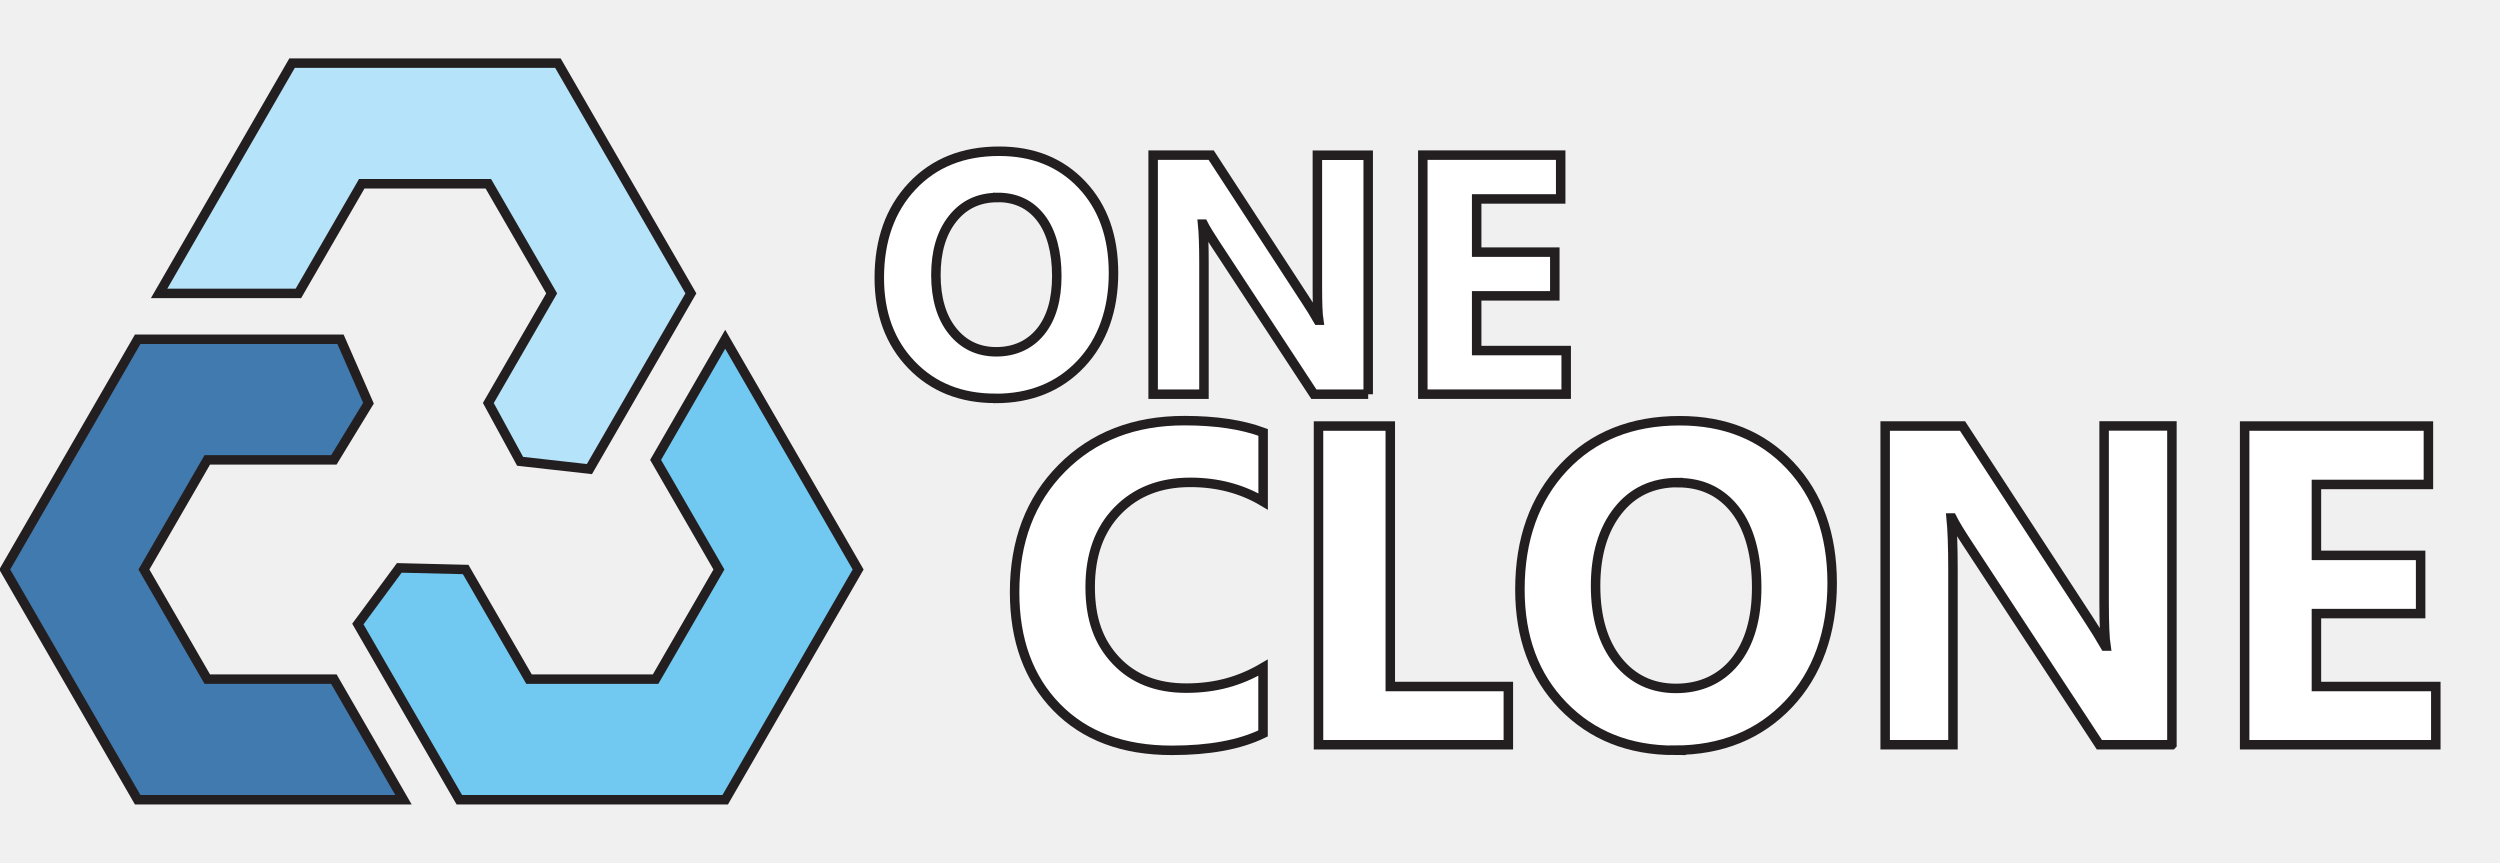
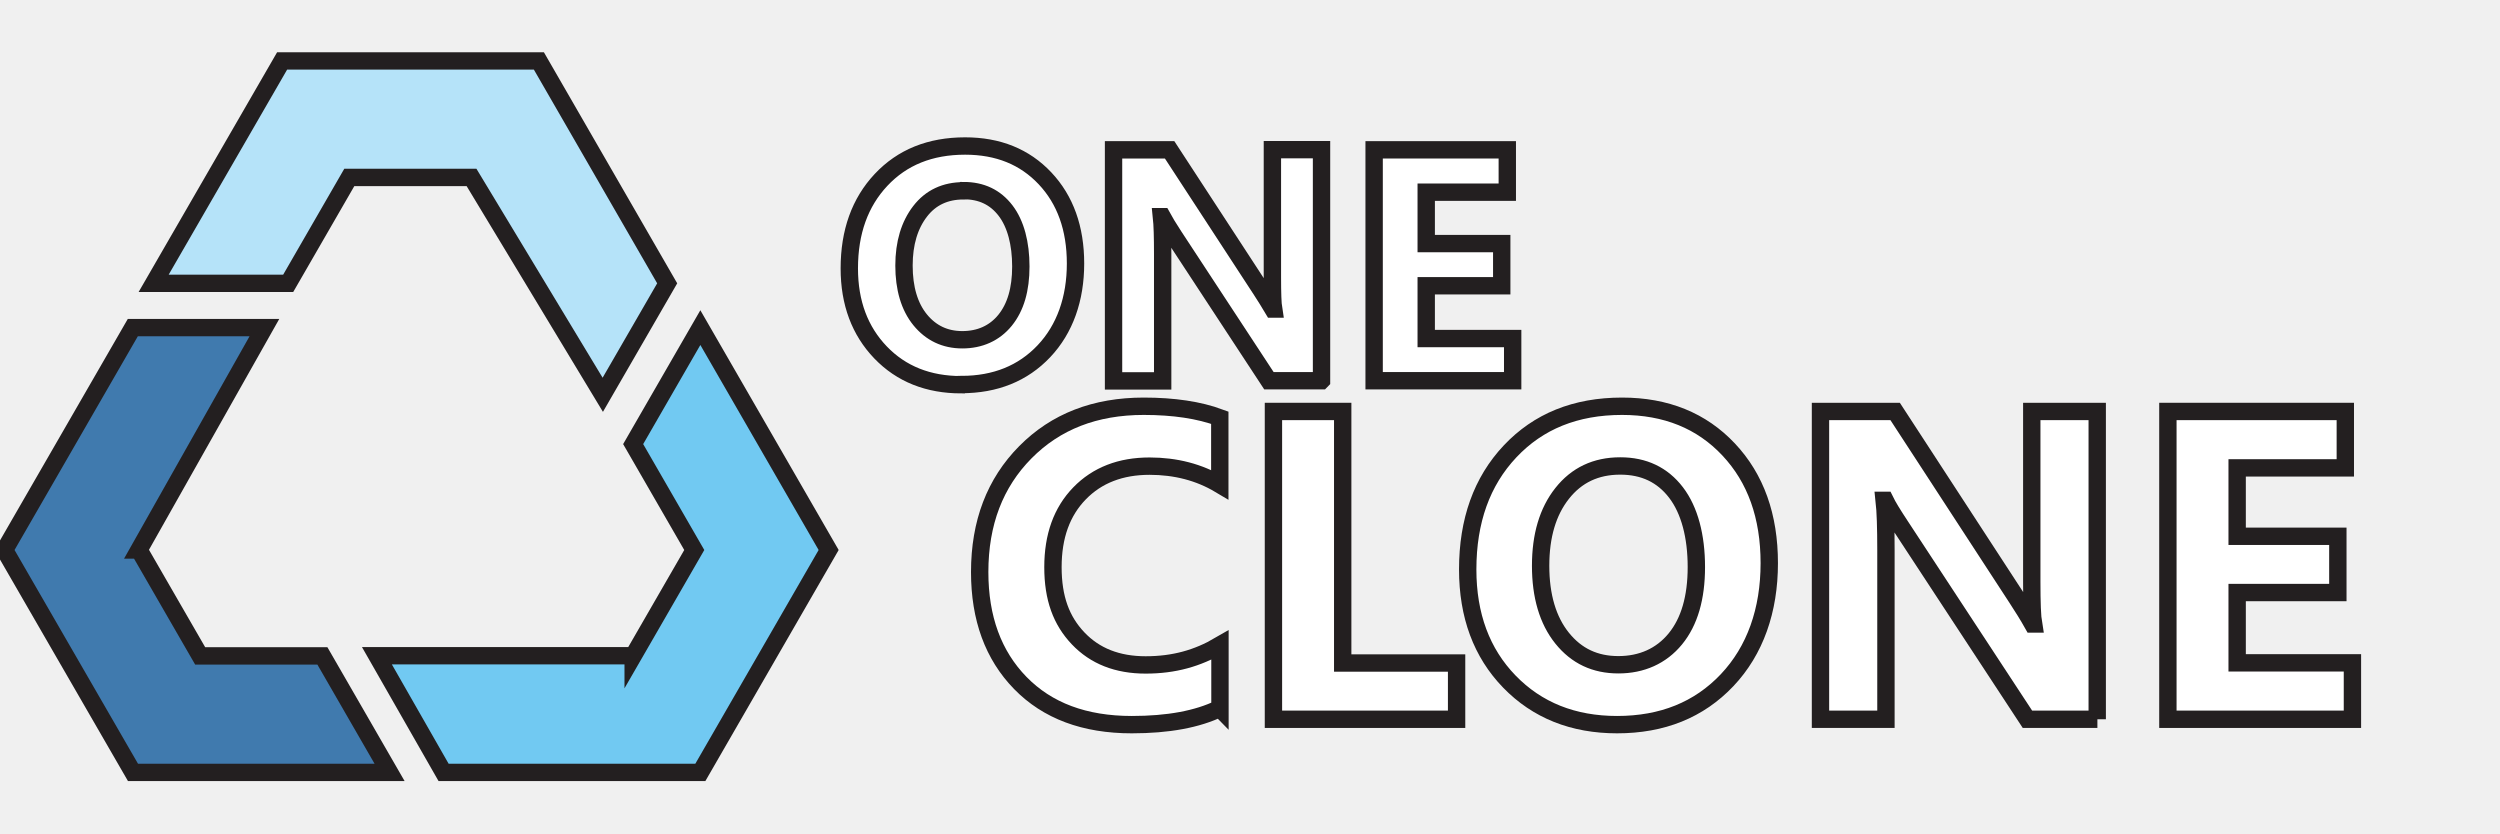
- <svg xmlns="http://www.w3.org/2000/svg" id="logo" viewBox="0 0 263.65 91">
+ <svg xmlns="http://www.w3.org/2000/svg" id="logo" viewBox="0 0 144 48">
  <defs>
    <style>
      .cls-1 {
        fill: #b5e3f9;
      }

      .cls-1, .cls-2, .cls-3, .cls-4 {
        stroke: #231f20;
      }

      .cls-2 {
        fill: #407aae;
      }

      .cls-3 {
        fill: #71c9f2;
      }

      .cls-4 {
        fill: #fff;
      }
    </style>
  </defs>
-   <path class="cls-2" d="M35.21,48.5h-13.35s-6.68,11.56-6.68,11.56l6.68,11.56h13.35s7.34,12.72,7.34,12.72H14.52S.5,60.06,.5,60.06l14.02-24.28h21.39s2.95,6.74,2.95,6.74l-3.65,5.98Z" />
-   <path class="cls-3" d="M49.11,60.06l6.68,11.56h13.35s6.68-11.56,6.68-11.56l-6.68-11.56,7.34-12.72,14.02,24.28-14.02,24.28h-28.04s-10.7-18.53-10.7-18.53l4.37-5.92,7,.17Z" />
-   <path class="cls-1" d="M51.5,42.5l6.68-11.56-6.68-11.56h-13.35s-6.68,11.56-6.68,11.56h-14.69S30.8,6.66,30.8,6.66h28.04s14.02,24.28,14.02,24.28l-10.7,18.53-7.31-.82-3.35-6.15Z" />
+   <path class="cls-2" d="M8.01,31.68l3.52,6.1h7.04s3.87,6.71,3.87,6.71H7.66S.26,31.68,.26,31.68l7.39-12.81h7.58s-7.23,12.81-7.23,12.81Z" />
+   <path class="cls-3" d="M36.47,37.78l3.52-6.1-3.52-6.1,3.87-6.71,7.39,12.81-7.39,12.81h-14.79s-3.84-6.72-3.84-6.72h14.76Z" />
+   <path class="cls-1" d="M27.16,10.22h-7.04s-3.52,6.1-3.52,6.1h-7.75S16.25,3.51,16.25,3.51h14.79s7.39,12.81,7.39,12.81l-3.71,6.42-7.56-12.52Z" />
  <g>
-     <path class="cls-4" d="M133.2,77.35c-2.45,1.19-5.66,1.78-9.61,1.78-5.16,0-9.21-1.52-12.16-4.55s-4.43-7.07-4.43-12.12c0-5.38,1.66-9.73,4.98-13.08s7.63-5.02,12.93-5.02c3.28,0,6.05,.41,8.3,1.24v7.29c-2.25-1.34-4.81-2.02-7.69-2.02-3.16,0-5.7,.99-7.64,2.98s-2.91,4.67-2.91,8.06,.91,5.84,2.74,7.77,4.29,2.89,7.38,2.89,5.66-.72,8.11-2.16v6.91Z" />
-     <path class="cls-4" d="M159.07,78.54h-20.02V44.93h7.57v27.47h12.45v6.14Z" />
-     <path class="cls-4" d="M176.61,79.13c-4.81,0-8.73-1.57-11.77-4.7s-4.55-7.21-4.55-12.25c0-5.31,1.54-9.61,4.62-12.89s7.16-4.92,12.23-4.92c4.8,0,8.68,1.57,11.64,4.71,2.96,3.14,4.44,7.28,4.44,12.42s-1.54,9.54-4.61,12.77-7.07,4.85-12.01,4.85Zm.33-28.24c-2.66,0-4.77,1-6.33,2.99s-2.34,4.63-2.34,7.91,.78,5.96,2.34,7.9,3.61,2.91,6.14,2.91,4.68-.94,6.21-2.82,2.3-4.5,2.3-7.84-.74-6.2-2.23-8.13-3.52-2.91-6.09-2.91Z" />
-     <path class="cls-4" d="M229.04,78.54h-7.64l-13.85-21.12c-.81-1.23-1.38-2.16-1.69-2.79h-.09c.12,1.19,.19,3,.19,5.44v18.47h-7.15V44.93h8.16l13.34,20.46c.61,.92,1.17,1.84,1.69,2.74h.09c-.12-.78-.19-2.32-.19-4.62v-18.59h7.15v33.61Z" />
-     <path class="cls-4" d="M256.88,78.54h-20.16V44.93h19.38v6.16h-11.81v7.48h10.99v6.14h-10.99v7.69h12.59v6.14Z" />
+     <path class="cls-4" d="M70.26,40.8c-1.29,.63-2.98,.94-5.07,.94-2.72,0-4.86-.8-6.42-2.4s-2.34-3.73-2.34-6.39c0-2.84,.88-5.13,2.63-6.9s4.02-2.65,6.82-2.65c1.73,0,3.19,.22,4.38,.66v3.85c-1.19-.71-2.54-1.06-4.05-1.06-1.66,0-3.01,.52-4.03,1.57s-1.53,2.46-1.53,4.25,.48,3.08,1.45,4.1,2.26,1.53,3.89,1.53,2.98-.38,4.28-1.14v3.65Z" />
+     <path class="cls-4" d="M83.91,41.43h-10.56V23.7h3.99v14.49h6.56v3.24Z" />
+     <path class="cls-4" d="M93.15,41.74c-2.54,0-4.61-.83-6.21-2.48s-2.4-3.81-2.4-6.46c0-2.8,.81-5.07,2.44-6.8s3.77-2.6,6.45-2.6c2.53,0,4.58,.83,6.14,2.49,1.56,1.66,2.34,3.84,2.34,6.55s-.81,5.03-2.43,6.74c-1.62,1.71-3.73,2.56-6.34,2.56Zm.17-14.9c-1.4,0-2.51,.53-3.34,1.58s-1.24,2.44-1.24,4.17,.41,3.14,1.24,4.17,1.9,1.53,3.24,1.53,2.47-.5,3.28-1.49,1.21-2.37,1.21-4.14-.39-3.27-1.17-4.29-1.85-1.53-3.21-1.53Z" />
+     <path class="cls-4" d="M120.81,41.43h-4.03l-7.31-11.14c-.43-.65-.73-1.14-.89-1.47h-.05c.07,.63,.1,1.58,.1,2.87v9.74h-3.77V23.7h4.3l7.03,10.79c.32,.49,.62,.97,.89,1.45h.05c-.07-.41-.1-1.22-.1-2.44v-9.8h3.77v17.73Z" />
+     <path class="cls-4" d="M135.5,41.43h-10.63V23.7h10.22v3.25h-6.23v3.94h5.8v3.24h-5.8v4.05h6.64v3.24Z" />
  </g>
  <g>
-     <path class="cls-4" d="M104.96,42.01c-3.61,0-6.55-1.17-8.82-3.52s-3.41-5.41-3.41-9.18c0-3.98,1.15-7.21,3.46-9.67s5.37-3.69,9.18-3.69c3.6,0,6.51,1.18,8.73,3.53s3.33,5.46,3.33,9.32-1.15,7.15-3.45,9.58-5.31,3.64-9.01,3.64Zm.25-21.18c-1.99,0-3.57,.75-4.75,2.24s-1.76,3.47-1.76,5.93,.59,4.47,1.76,5.92,2.71,2.18,4.61,2.18,3.51-.71,4.66-2.12,1.72-3.37,1.72-5.88-.56-4.65-1.67-6.1-2.64-2.18-4.57-2.18Z" />
-     <path class="cls-4" d="M144.29,41.57h-5.73l-10.39-15.84c-.61-.93-1.03-1.62-1.27-2.09h-.07c.09,.89,.14,2.25,.14,4.08v13.85h-5.36V16.36h6.12l10,15.35c.46,.69,.88,1.38,1.27,2.06h.07c-.09-.59-.14-1.74-.14-3.46v-13.94h5.36v25.21Z" />
-     <path class="cls-4" d="M165.17,41.57h-15.12V16.36h14.54v4.62h-8.86v5.61h8.24v4.61h-8.24v5.77h9.44v4.61Z" />
+     <path class="cls-4" d="M55.37,22.16c-1.9,0-3.46-.62-4.65-1.86s-1.8-2.85-1.8-4.84c0-2.1,.61-3.8,1.83-5.1s2.83-1.95,4.84-1.95c1.9,0,3.43,.62,4.6,1.86s1.76,2.88,1.76,4.91-.61,3.77-1.82,5.05-2.8,1.92-4.75,1.92Zm.13-11.17c-1.05,0-1.89,.39-2.5,1.18s-.93,1.83-.93,3.13,.31,2.36,.93,3.12,1.43,1.15,2.43,1.15,1.85-.37,2.46-1.12,.91-1.78,.91-3.1-.29-2.45-.88-3.22-1.39-1.15-2.41-1.15Z" />
+     <path class="cls-4" d="M76.11,21.93h-3.02l-5.48-8.35c-.32-.49-.54-.86-.67-1.1h-.04c.05,.47,.07,1.19,.07,2.15v7.31h-2.83V8.63h3.23l5.28,8.09c.24,.36,.46,.73,.67,1.08h.04c-.05-.31-.07-.92-.07-1.83v-7.35h2.83v13.3Z" />
+     <path class="cls-4" d="M87.12,21.93h-7.97V8.63h7.67v2.44h-4.67v2.96h4.35v2.43h-4.35v3.04h4.98v2.43Z" />
  </g>
</svg>
